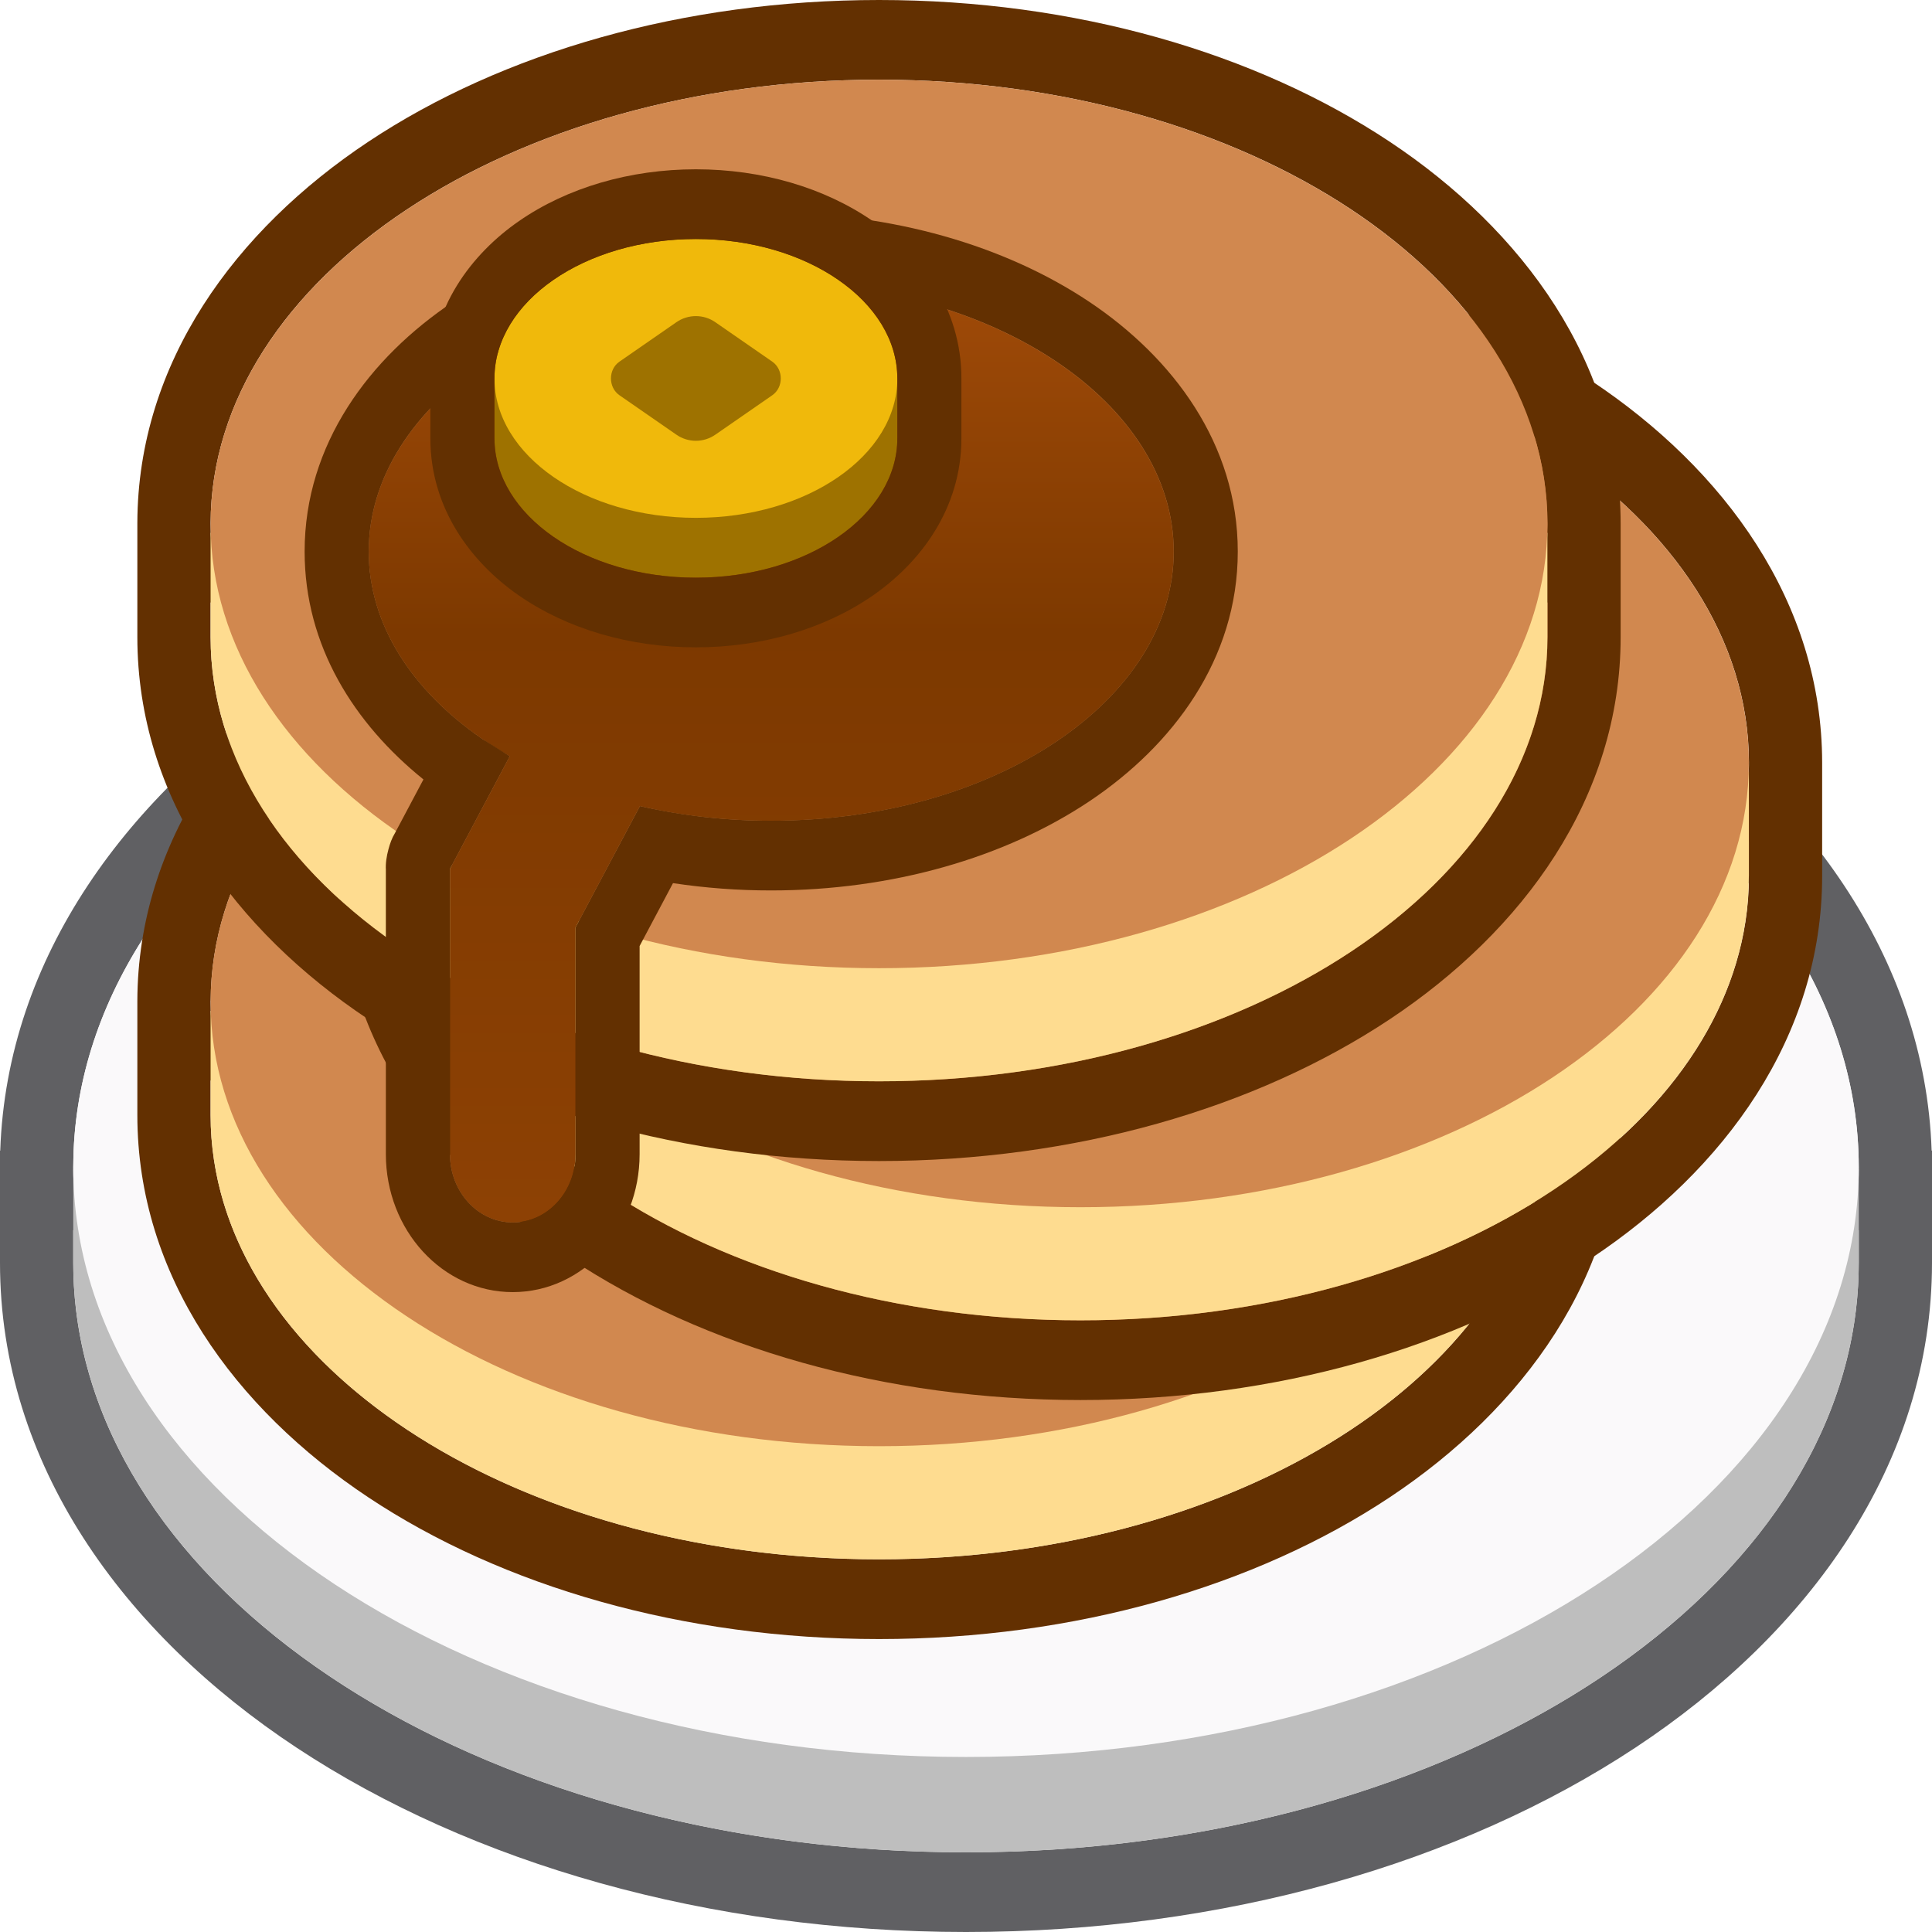
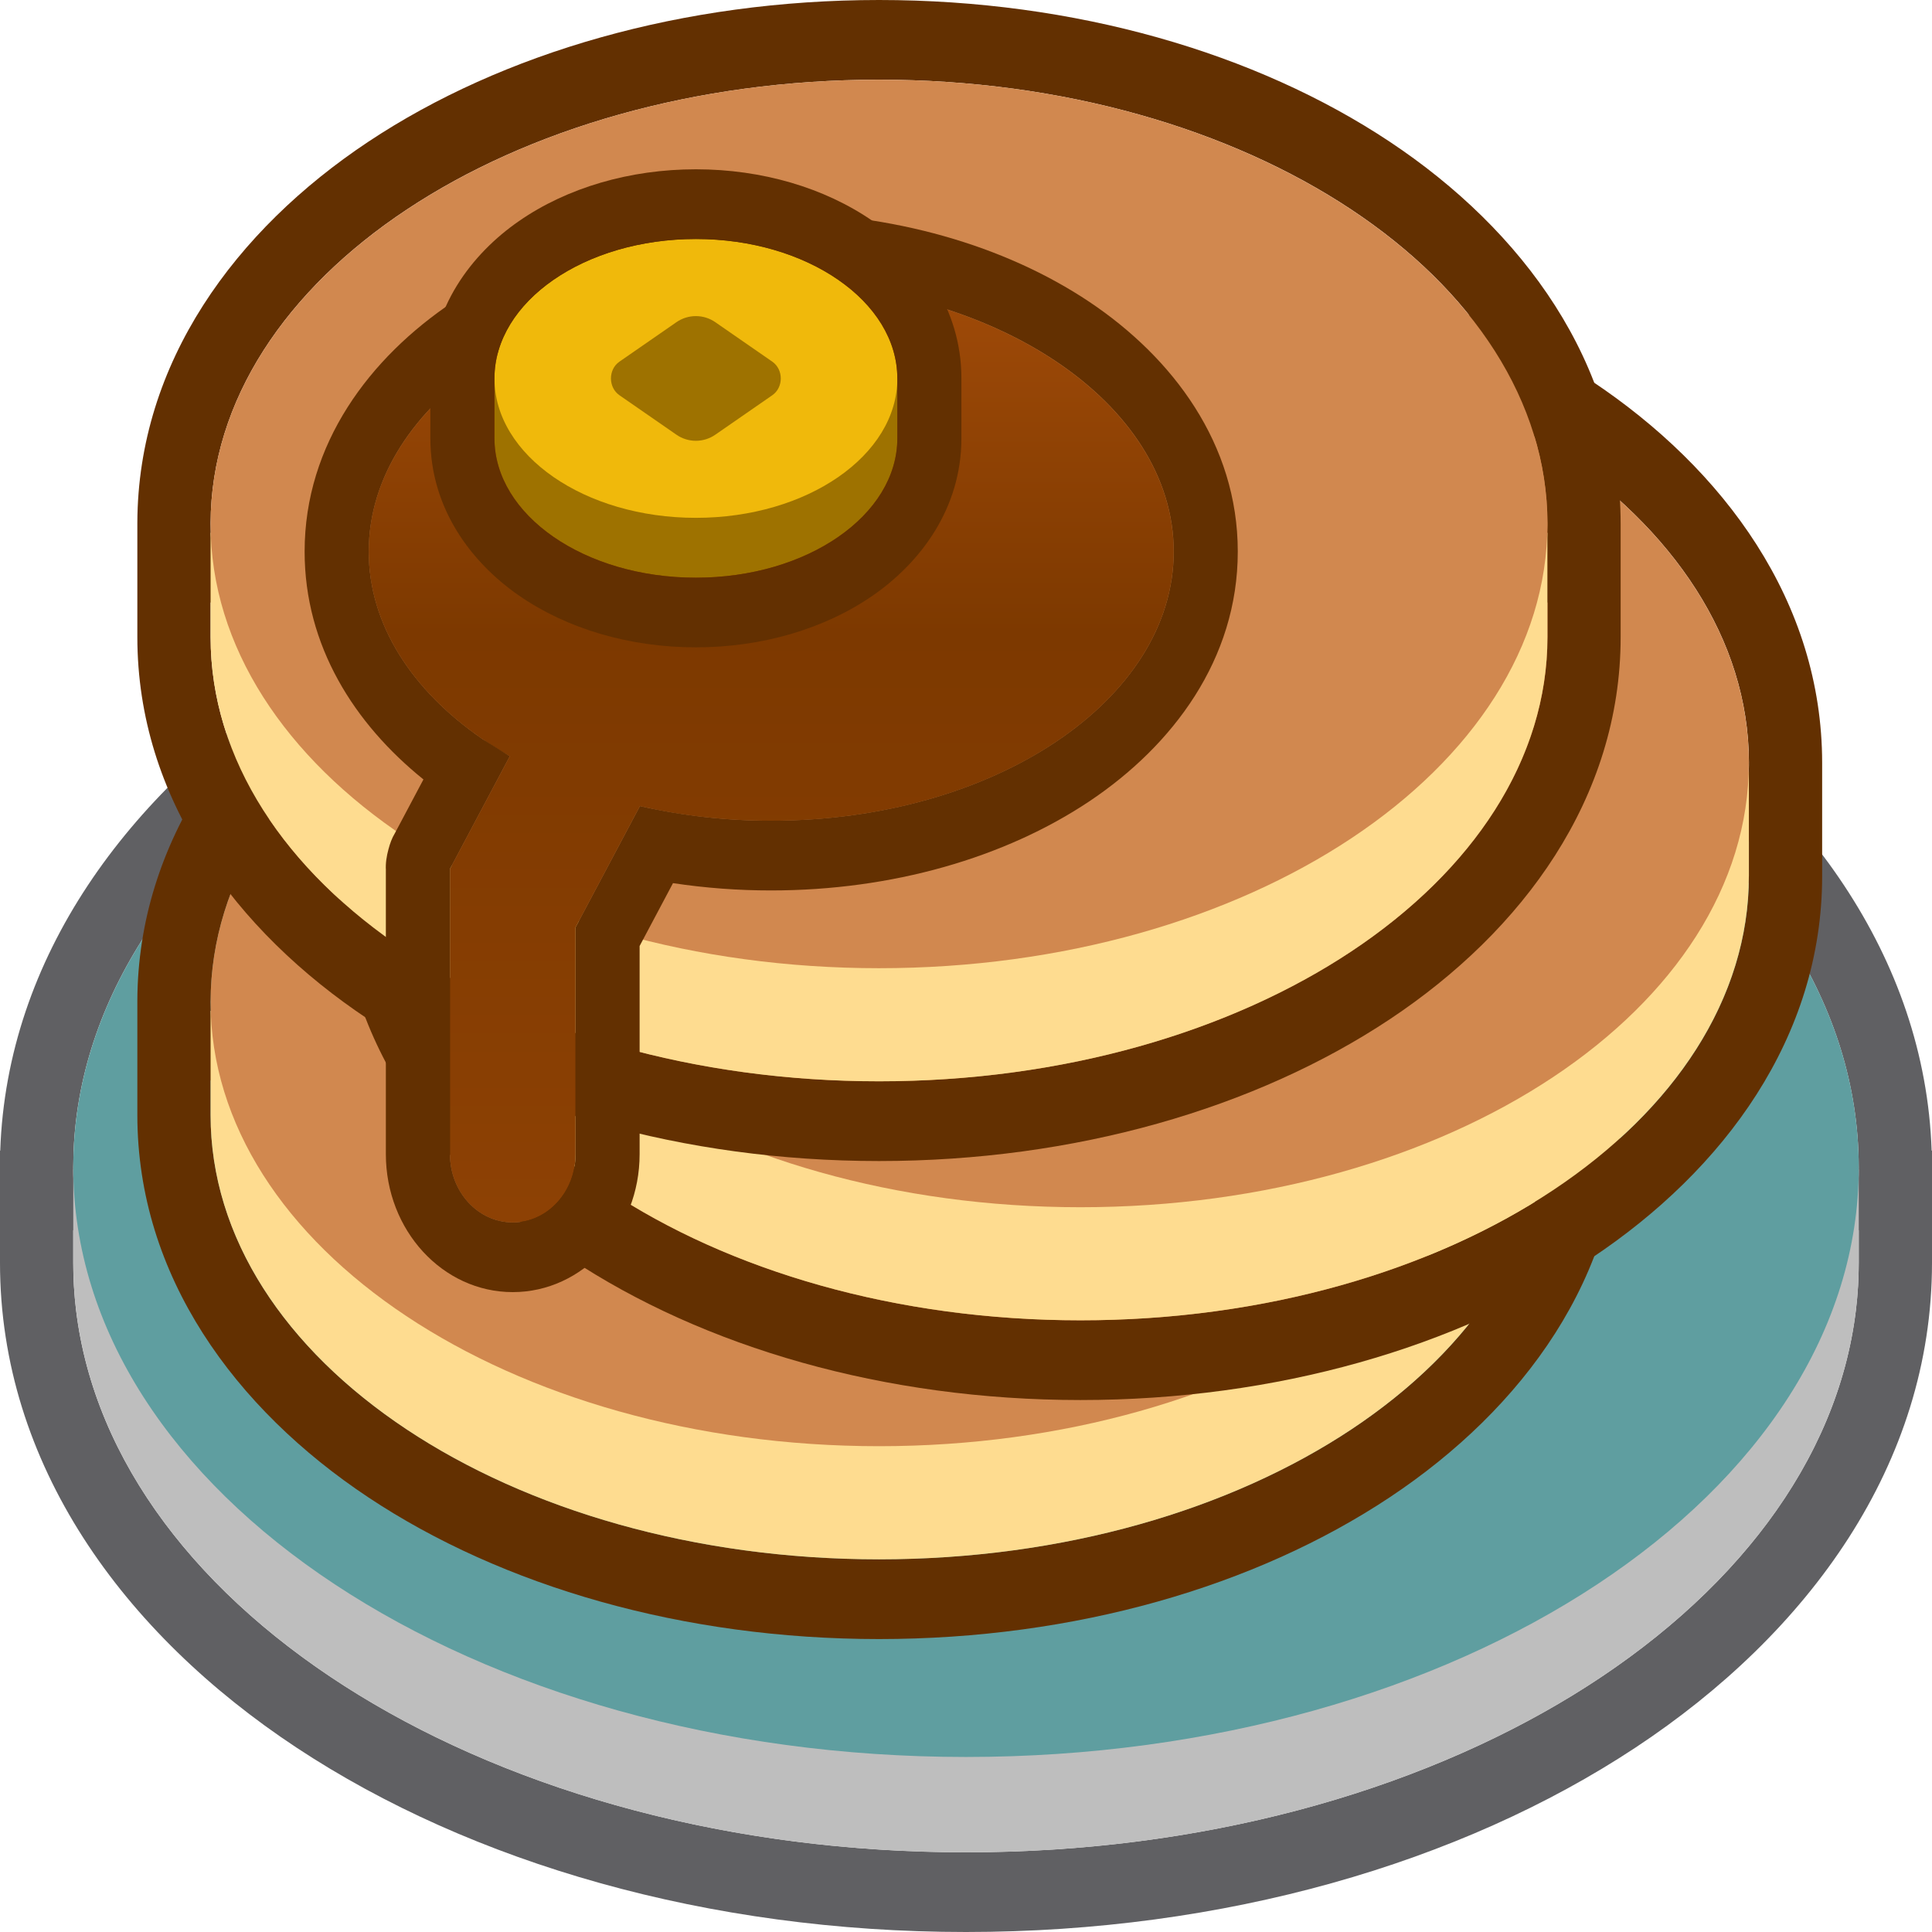
<svg xmlns="http://www.w3.org/2000/svg" width="64" height="64" fill="none">
  <style>.B{fill-rule:evenodd}.C{fill:#633001}.D{fill:#fedc90}.E{fill:#d1884f}</style>
  <path d="M2.438 38.115l-.012.556c0 .704.056 1.398.166 2.083h-.166v1.077a13.12 13.12 0 0 0 .093 1.562C3.725 53.45 16.463 61.36 32 61.36s28.275-7.912 29.48-17.967a13.11 13.11 0 0 0 .093-1.562v-1.077h-.166a13.13 13.13 0 0 0 .166-2.083 13.2 13.2 0 0 0-.012-.556C61.116 27.587 48.05 19.143 32 19.143S2.884 27.587 2.438 38.115zm-2.43 0c.22-6.424 4.233-11.82 9.82-15.51 5.79-3.824 13.635-6.103 22.17-6.103s16.38 2.28 22.17 6.103c5.586 3.69 9.6 9.085 9.82 15.51H64v3.716c0 6.67-4.082 12.27-9.83 16.065C48.38 61.72 40.536 64 32 64s-16.38-2.28-22.17-6.103C4.082 54.102 0 48.5 0 41.832v-3.716h.01z" fill="#606063" class="B" />
  <path d="M61.574 41.832c0 10.786-13.24 19.53-29.574 19.53S2.427 52.618 2.427 41.832V38.74h59.147v3.092z" fill="#bebebe" />
-   <path d="M61.574 38.672c0 10.786-13.24 19.53-29.574 19.53S2.427 49.458 2.427 38.672 15.667 19.143 32 19.143s29.574 8.743 29.574 19.53z" fill="#faf9fa" />
+   <path d="M61.574 38.672c0 10.786-13.24 19.53-29.574 19.53S2.427 49.458 2.427 38.672 15.667 19.143 32 19.143s29.574 8.743 29.574 19.53z" fill="#5f9ea0" />
  <path d="M6.977 33.155v.037a10.01 10.01 0 0 0 .345 2.602h-.345v1.144c0 .505.038 1.004.113 1.495 1.127 7.426 10.56 13.22 22.03 13.22s20.902-5.796 22.03-13.22a9.95 9.95 0 0 0 .113-1.495v-1.144h-.345a10.02 10.02 0 0 0 .345-2.53v-.073-.037c-.03-8.11-9.932-14.68-22.142-14.68s-22.112 6.57-22.142 14.68zm-2.427 0h0v3.783c0 5.33 3.24 9.73 7.646 12.66 4.447 2.956 10.436 4.698 16.922 4.698s12.475-1.742 16.922-4.698c4.405-2.928 7.646-7.327 7.646-12.66v-3.746c0-5.33-3.24-9.73-7.646-12.658-4.447-2.956-10.436-4.698-16.922-4.698s-12.475 1.742-16.922 4.698c-4.395 2.92-7.632 7.307-7.646 12.622z" class="B C" />
  <path d="M51.26 36.938c0 8.128-9.913 14.717-22.142 14.717S6.976 45.066 6.976 36.938v-3.453H51.26v3.453z" class="D" />
  <path d="M51.26 33.19c0 8.128-9.913 14.717-22.142 14.717S6.976 41.32 6.976 33.19 16.9 18.474 29.118 18.474 51.26 25.063 51.26 33.19z" class="E" />
  <path d="M13.65 25.237v.037a10.01 10.01 0 0 0 .345 2.602h-.345v1.144c0 .505.038 1.004.113 1.495 1.127 7.426 10.56 13.222 22.03 13.222s20.902-5.796 22.03-13.222a9.96 9.96 0 0 0 .113-1.495v-1.144h-.345c.22-.822.34-1.667.345-2.53v-.073-.037c-.03-8.11-9.932-14.68-22.142-14.68s-22.112 6.57-22.142 14.68zm-2.426 0h0v3.783c0 5.33 3.24 9.73 7.647 12.66 4.447 2.956 10.436 4.698 16.922 4.698s12.475-1.742 16.922-4.698c4.405-2.928 7.646-7.327 7.646-12.66v-3.746c0-5.33-3.24-9.73-7.646-12.66-4.447-2.956-10.436-4.698-16.922-4.698S23.316 9.66 18.87 12.615c-4.395 2.92-7.632 7.307-7.646 12.622z" class="B C" />
  <path d="M57.933 29.02c0 8.128-9.913 14.717-22.142 14.717S13.65 37.148 13.65 29.02v-3.453h44.284v3.453z" class="D" />
  <path d="M57.933 25.274c0 8.128-9.913 14.717-22.142 14.717S13.65 33.402 13.65 25.274s9.913-14.717 22.142-14.717 22.142 6.59 22.142 14.717z" class="E" />
  <path d="M6.977 17.32v.037a10.01 10.01 0 0 0 .345 2.602h-.345v1.144c0 .505.038 1.004.113 1.495 1.127 7.426 10.56 13.22 22.03 13.22s20.902-5.796 22.03-13.22a9.95 9.95 0 0 0 .113-1.495V19.96h-.345a10.02 10.02 0 0 0 .345-2.53v-.073-.037C51.23 9.208 41.33 2.64 29.12 2.64S7.006 9.208 6.977 17.32zm-2.427 0h0v3.783c0 5.33 3.24 9.73 7.646 12.66 4.447 2.956 10.436 4.698 16.922 4.698s12.475-1.742 16.922-4.698c4.405-2.928 7.646-7.327 7.646-12.66v-3.746c0-5.33-3.24-9.73-7.646-12.66C41.594 1.742 35.605 0 29.12 0S16.643 1.742 12.197 4.698C7.802 7.62 4.565 12.005 4.55 17.32z" class="B C" />
  <path d="M51.26 21.103c0 8.128-9.913 14.717-22.142 14.717S6.976 29.23 6.976 21.103V17.65H51.26v3.453z" class="D" />
  <path d="M51.26 17.356c0 8.128-9.913 14.717-22.142 14.717S6.976 25.484 6.976 17.356 16.9 2.64 29.118 2.64 51.26 9.228 51.26 17.356z" class="E" />
  <g class="B">
    <path d="M12.214 18.272c0 2.714 1.813 5.144 4.673 6.78l-1.982 3.733v9.448c0 1.25.93 2.262 2.08 2.262s2.08-1.013 2.08-2.262V30.72l2.132-4.016c1.363.314 2.827.485 4.35.485 7.364 0 13.333-3.992 13.333-8.916S32.9 9.356 25.547 9.356s-13.333 3.992-13.333 8.916z" fill="url(#A)" />
    <path d="M16.887 25.05l-.91-.572c-2.33-1.605-3.762-3.794-3.762-6.207 0-4.924 5.97-8.916 13.333-8.916s13.333 3.992 13.333 8.916-5.97 8.916-13.333 8.916a19.39 19.39 0 0 1-4.35-.485l-2.132 4.016v7.514c0 1.25-.93 2.262-2.08 2.262s-2.08-1.013-2.08-2.262v-9.448l1.982-3.733zm-4.105 3.773v9.408c0 2.525 1.882 4.572 4.203 4.572s4.203-2.047 4.203-4.57v-6.895l1.106-2.083a21.73 21.73 0 0 0 3.253.242c4 0 7.74-1.082 10.54-2.953 2.764-1.848 4.916-4.708 4.916-8.272S38.85 11.85 36.087 10c-2.798-1.87-6.53-2.953-10.54-2.953S17.805 8.13 15.007 10c-2.764 1.848-4.916 4.708-4.916 8.27 0 3.128 1.647 5.704 3.936 7.55l-.945 1.78c-.1.164-.162.34-.213.53-.062.228-.1.462-.086.694z" class="C" />
  </g>
  <g fill="#9e7200">
    <path d="M16.38 14.516c0 2.55 2.988 4.62 6.673 4.62s6.673-2.068 6.673-4.62-2.988-4.62-6.673-4.62-6.673 2.068-6.673 4.62z" />
    <path d="M16.38 12.536h13.346v1.98H16.38v-1.98z" />
  </g>
  <path d="M16.38 12.536c0 2.55 2.988 4.618 6.673 4.618s6.673-2.068 6.673-4.618-2.988-4.62-6.673-4.62-6.673 2.068-6.673 4.62z" fill="#f0b90b" />
  <path d="M20.52 11.98l1.88-1.302a1.13 1.13 0 0 1 1.303 0l1.88 1.302c.375.26.375.854 0 1.113l-1.88 1.302a1.13 1.13 0 0 1-1.303 0l-1.88-1.302c-.375-.26-.375-.854 0-1.113z" fill="#9e7200" />
  <path d="M17.194 7.322c1.597-1.106 3.674-1.714 5.858-1.714s4.26.608 5.858 1.714c1.572 1.088 2.938 2.875 2.938 5.214v1.98c0 2.34-1.366 4.126-2.938 5.214-1.597 1.105-3.674 1.714-5.858 1.714s-4.26-.608-5.858-1.714c-1.572-1.088-2.938-2.875-2.938-5.214v-1.98c0-2.34 1.366-4.126 2.938-5.214zm5.858.596c-3.685 0-6.673 2.068-6.673 4.62v1.98c0 2.55 2.988 4.62 6.673 4.62s6.673-2.068 6.673-4.62v-1.98c0-2.55-2.988-4.62-6.673-4.62z" class="B C" />
  <defs>
    <linearGradient id="A" x1="25.691" y1="9.655" x2="25.691" y2="40.261" gradientUnits="userSpaceOnUse">
      <stop stop-color="#9f4a08" />
      <stop offset=".37" stop-color="#7d3900" />
      <stop offset="1" stop-color="#8d4104" />
    </linearGradient>
  </defs>
</svg>
